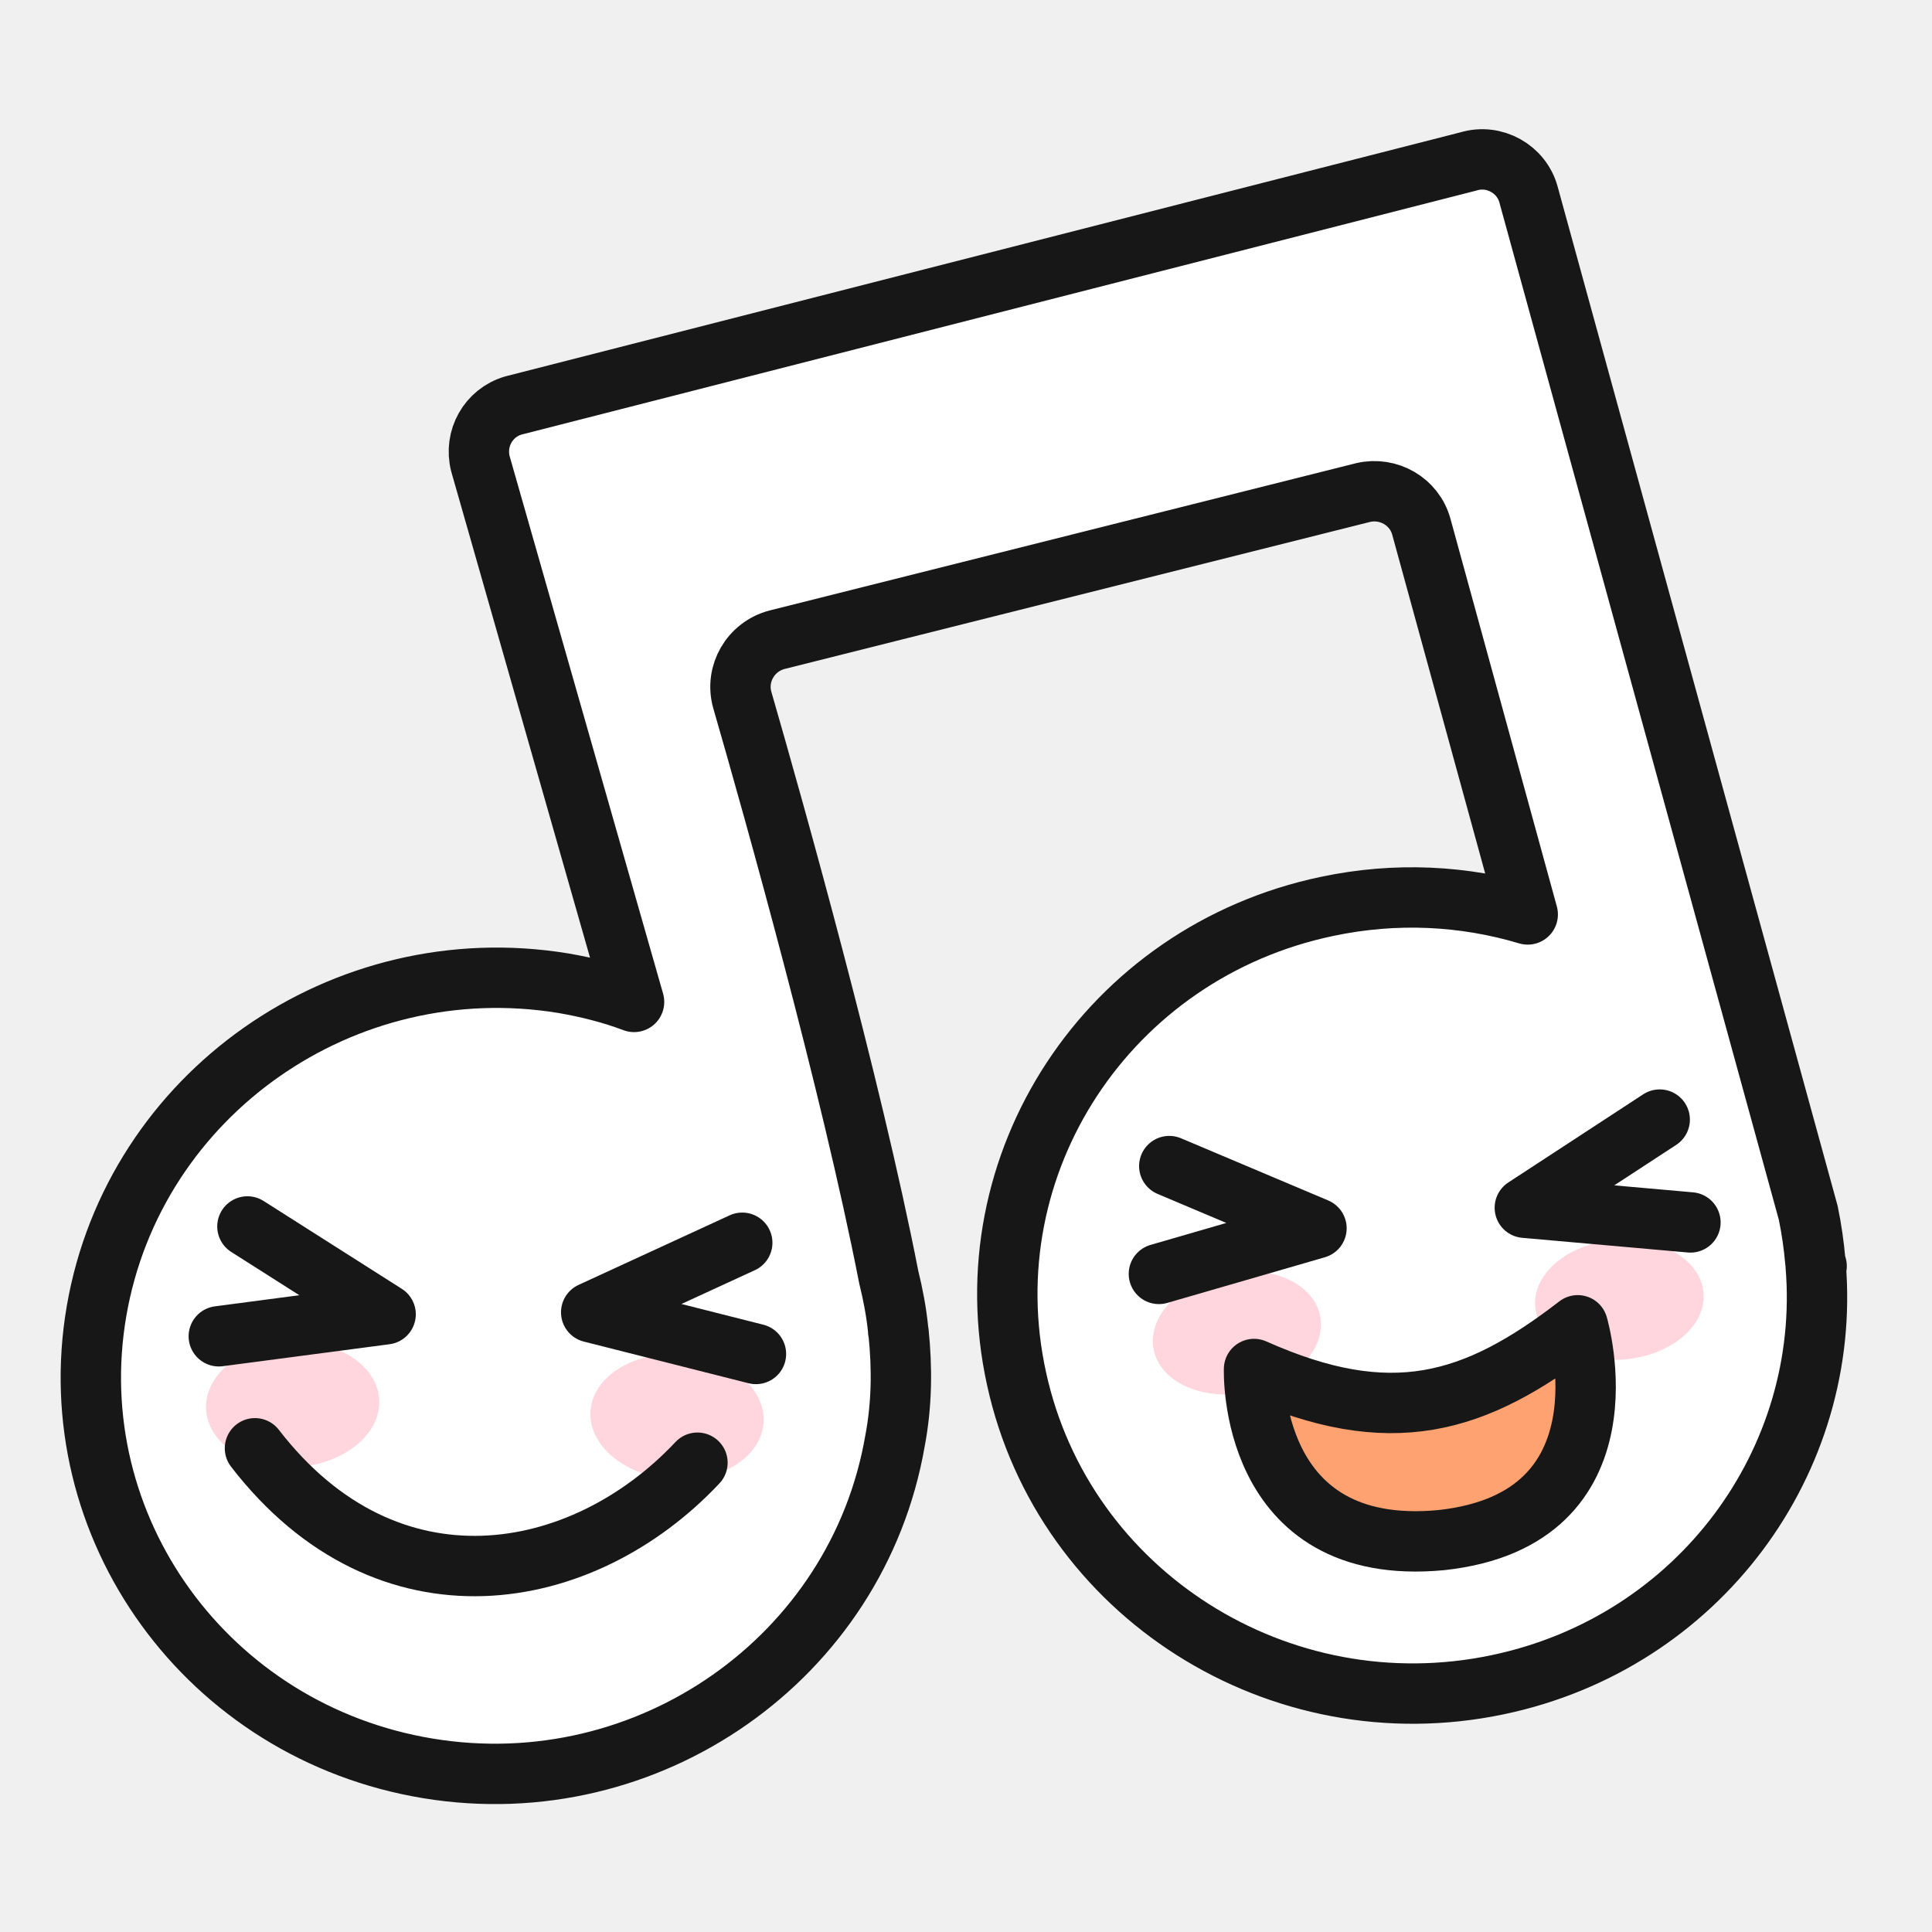
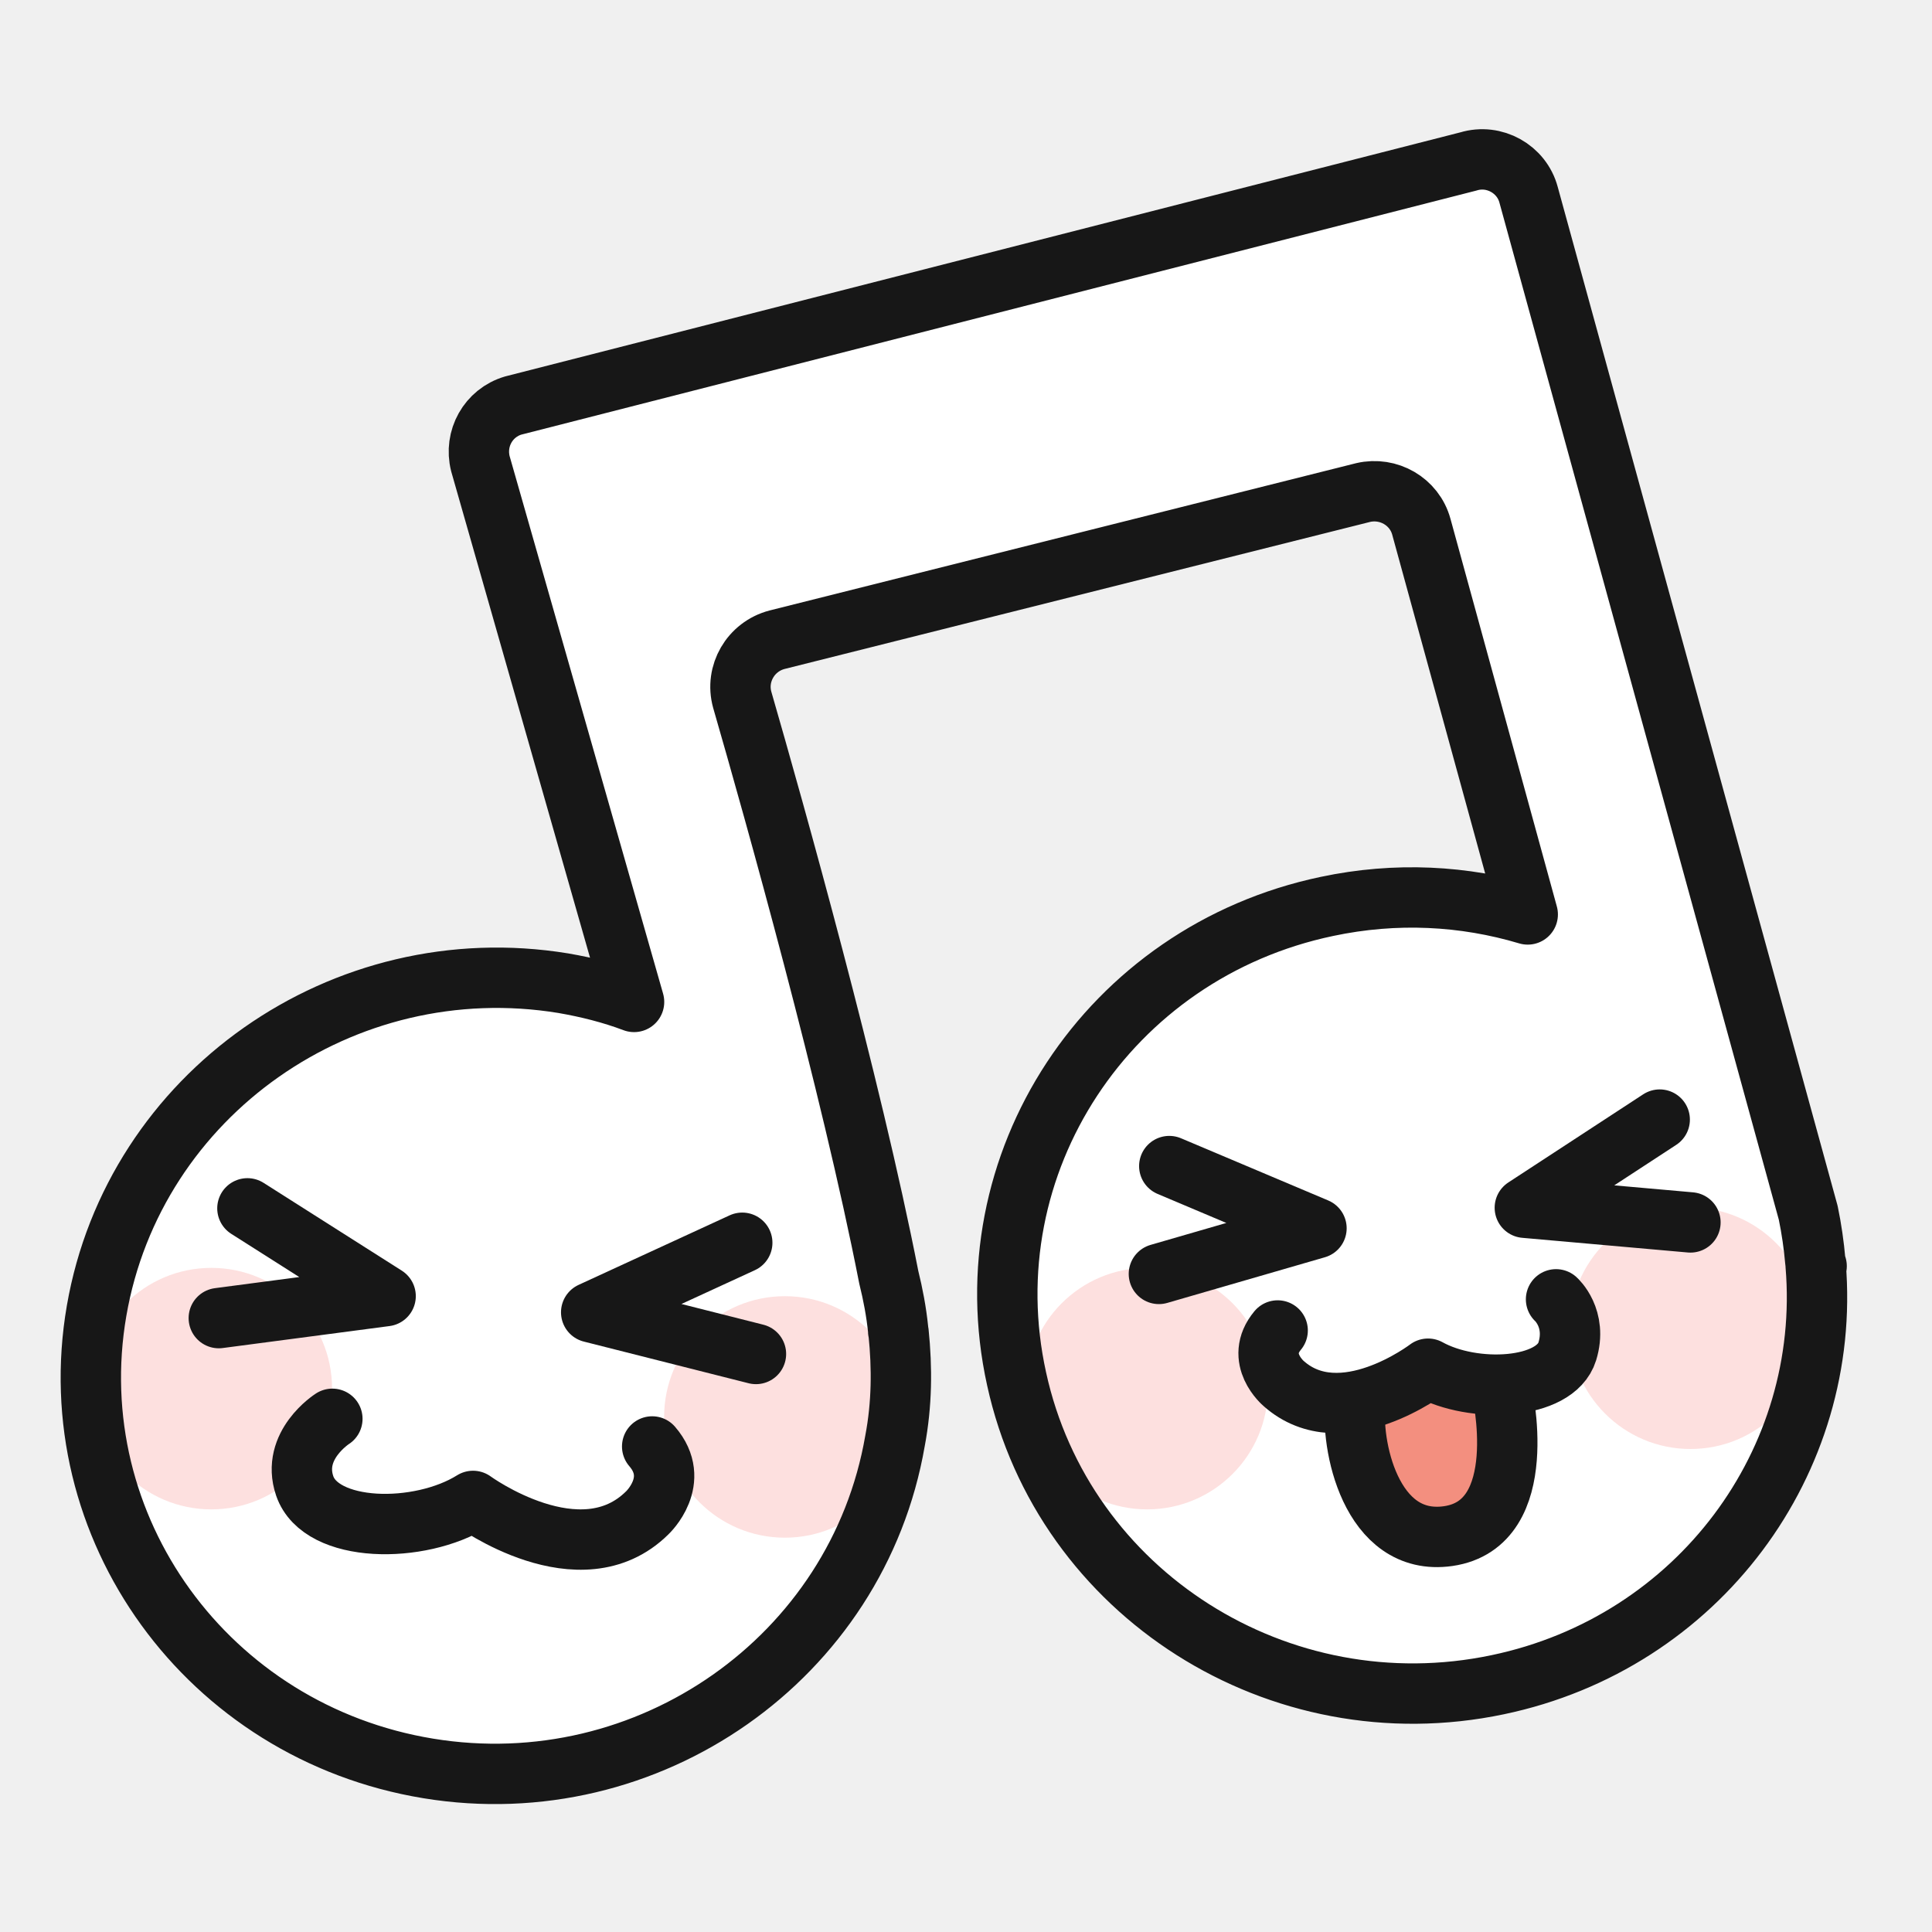
<svg xmlns="http://www.w3.org/2000/svg" width="32" height="32" viewBox="0 0 32 32" fill="none">
-   <path d="M29.95 20.088C30.005 20.353 30.044 20.626 30.067 20.89C30.067 20.914 30.081 20.947 30.089 20.971L30.073 20.954C30.343 24.197 28.137 27.207 24.808 27.904C21.191 28.665 17.616 26.4 16.838 22.838C16.052 19.275 18.354 15.773 21.979 15.013C23.121 14.771 24.253 14.832 25.304 15.146L23.542 8.725C23.428 8.306 22.997 8.06 22.578 8.158L12.87 10.596C12.435 10.71 12.173 11.156 12.294 11.591C12.818 13.405 14.091 17.934 14.721 21.156C14.791 21.438 14.846 21.727 14.876 22.023C14.876 22.039 14.875 22.055 14.883 22.072C14.943 22.656 14.94 23.255 14.824 23.866C14.204 27.455 10.739 29.889 7.094 29.291C3.441 28.692 0.98 25.299 1.6 21.71C2.221 18.121 5.685 15.687 9.331 16.285C9.736 16.355 10.132 16.455 10.502 16.595L7.957 7.681C7.851 7.263 8.088 6.839 8.5 6.717L24.322 2.674C24.749 2.544 25.204 2.799 25.318 3.226L29.95 20.088Z" fill="white" stroke="#171717" stroke-linecap="round" stroke-linejoin="round" />
-   <path d="M12.647 23.564C12.685 22.992 12.075 22.486 11.283 22.433C10.492 22.379 9.819 22.799 9.781 23.371C9.742 23.943 10.353 24.449 11.144 24.503C11.936 24.556 12.608 24.136 12.647 23.564Z" fill="#FFD5DE" />
-   <path d="M4.907 24.299C5.699 24.253 6.314 23.751 6.28 23.179C6.247 22.607 5.577 22.181 4.785 22.228C3.994 22.275 3.379 22.776 3.413 23.348C3.446 23.92 4.116 24.346 4.907 24.299Z" fill="#FFD5DE" />
-   <path d="M4.098 20.314L6.387 21.769L3.624 22.133" stroke="#171717" stroke-linecap="round" stroke-linejoin="round" />
+   <path d="M29.95 20.088C30.005 20.353 30.044 20.626 30.067 20.89C30.067 20.914 30.081 20.947 30.089 20.971L30.073 20.954C30.343 24.197 28.137 27.207 24.808 27.904C21.191 28.665 17.616 26.4 16.838 22.838C16.052 19.275 18.354 15.773 21.979 15.013C23.121 14.771 24.253 14.832 25.304 15.146L23.542 8.725C23.428 8.306 22.997 8.06 22.578 8.158L12.87 10.596C12.435 10.71 12.173 11.156 12.294 11.591C12.818 13.405 14.091 17.934 14.721 21.156C14.791 21.438 14.846 21.727 14.876 22.023C14.876 22.039 14.875 22.055 14.883 22.072C14.943 22.656 14.94 23.255 14.824 23.866C14.204 27.455 10.739 29.889 7.094 29.291C3.441 28.692 0.98 25.299 1.6 21.71C2.221 18.121 5.685 15.687 9.331 16.285C9.736 16.355 10.132 16.455 10.502 16.595L7.957 7.681C7.851 7.263 8.088 6.839 8.5 6.717L24.322 2.674C24.749 2.544 25.204 2.799 25.318 3.226L29.95 20.088Z" fill="white" />
+   <path d="M13 25.469C14.105 25.469 15 24.573 15 23.469C15 22.364 14.105 21.469 13 21.469C11.895 21.469 11 22.364 11 23.469C11 24.573 11.895 25.469 13 25.469Z" fill="#FDE0DF" />
+   <path d="M3.5 25C4.605 25 5.5 24.105 5.5 23C5.5 21.895 4.605 21 3.5 21C2.395 21 1.5 21.895 1.5 23C1.5 24.105 2.395 25 3.5 25Z" fill="#FDE0DF" />
+   <path d="M4.098 20.014L6.387 21.468L3.624 21.832" stroke="#171717" stroke-linecap="round" stroke-linejoin="round" />
  <path d="M12.294 20.584L9.792 21.736L12.521 22.426" stroke="#171717" stroke-linecap="round" stroke-linejoin="round" />
-   <path d="M11.552 24.227C9.652 26.251 6.423 26.841 4.223 23.988" stroke="#171717" stroke-linecap="round" stroke-linejoin="round" />
-   <path d="M28.215 21.405C28.163 20.86 27.497 20.472 26.728 20.54C25.959 20.607 25.377 21.104 25.429 21.649C25.481 22.195 26.147 22.582 26.917 22.515C27.686 22.447 28.268 21.95 28.215 21.405Z" fill="#FFD5DE" />
-   <path d="M20.71 23.052C21.469 22.887 21.984 22.316 21.861 21.777C21.738 21.238 21.023 20.935 20.265 21.1C19.506 21.265 18.99 21.835 19.113 22.374C19.236 22.913 19.951 23.216 20.71 23.052Z" fill="#FFD5DE" />
+   <path d="M5.505 23.5C5.505 23.5 4.817 23.937 5.047 24.611C5.316 25.397 6.95 25.414 7.835 24.86C7.835 24.86 9.611 26.159 10.722 25.056C10.722 25.056 11.29 24.523 10.802 23.958" stroke="#171717" stroke-linecap="round" stroke-linejoin="round" />
+   <path d="M28 24C29.105 24 30 23.105 30 22C30 20.895 29.105 20 28 20C26.895 20 26 20.895 26 22C26 23.105 26.895 24 28 24Z" fill="#FDE0DF" />
+   <path d="M19 25C20.105 25 21 24.105 21 23C21 21.895 20.105 21 19 21C17.895 21 17 21.895 17 23C17 24.105 17.895 25 19 25Z" fill="#FDE0DF" />
  <path d="M19.367 19.314L21.805 20.344L19.195 21.1" stroke="#171717" stroke-linecap="round" stroke-linejoin="round" />
  <path d="M27.49 18.544L25.256 20.004L27.999 20.247" stroke="#171717" stroke-linecap="round" stroke-linejoin="round" />
-   <path d="M26.132 21.951C24.421 23.271 23.032 23.684 20.771 22.675C20.771 22.675 20.657 25.816 23.874 25.509C27.081 25.16 26.132 21.951 26.132 21.951Z" fill="#FFA271" stroke="#171717" stroke-linecap="round" stroke-linejoin="round" />
+   <path d="M22.704 24.631L22.443 23.28L23.735 22.542L24.989 22.88L24.976 24.019L24.64 25.135L23.914 25.452L23.072 25.232L22.706 24.633L22.704 24.631Z" fill="#F38F7F" />
+   <path d="M25.773 21.521C25.773 21.521 26.128 21.836 25.959 22.384C25.761 23.024 24.404 23.087 23.653 22.67C23.653 22.67 22.218 23.766 21.262 22.916C21.262 22.916 20.773 22.505 21.162 22.037" stroke="#181818" stroke-linecap="round" stroke-linejoin="round" />
+   <path d="M24.872 23.016C24.872 23.016 25.39 25.242 23.985 25.443C22.695 25.626 22.36 23.899 22.453 23.217" stroke="#181818" stroke-linecap="round" stroke-linejoin="round" />
+   <path d="M29.95 20.088C30.005 20.353 30.044 20.626 30.067 20.89C30.067 20.914 30.081 20.947 30.089 20.971L30.073 20.954C30.343 24.197 28.137 27.207 24.808 27.904C21.191 28.665 17.616 26.4 16.838 22.838C16.052 19.275 18.354 15.773 21.979 15.013C23.121 14.771 24.253 14.832 25.304 15.146L23.542 8.725C23.428 8.306 22.997 8.06 22.578 8.158L12.87 10.596C12.435 10.71 12.173 11.156 12.294 11.591C12.818 13.405 14.091 17.934 14.721 21.156C14.791 21.438 14.846 21.727 14.876 22.023C14.876 22.039 14.875 22.055 14.883 22.072C14.943 22.656 14.94 23.255 14.824 23.866C14.204 27.455 10.739 29.889 7.094 29.291C3.441 28.692 0.98 25.299 1.6 21.71C2.221 18.121 5.685 15.687 9.331 16.285C9.736 16.355 10.132 16.455 10.502 16.595L7.957 7.681C7.851 7.263 8.088 6.839 8.5 6.717L24.322 2.674C24.749 2.544 25.204 2.799 25.318 3.226L29.95 20.088Z" stroke="#171717" stroke-linecap="round" stroke-linejoin="round" />
</svg>
